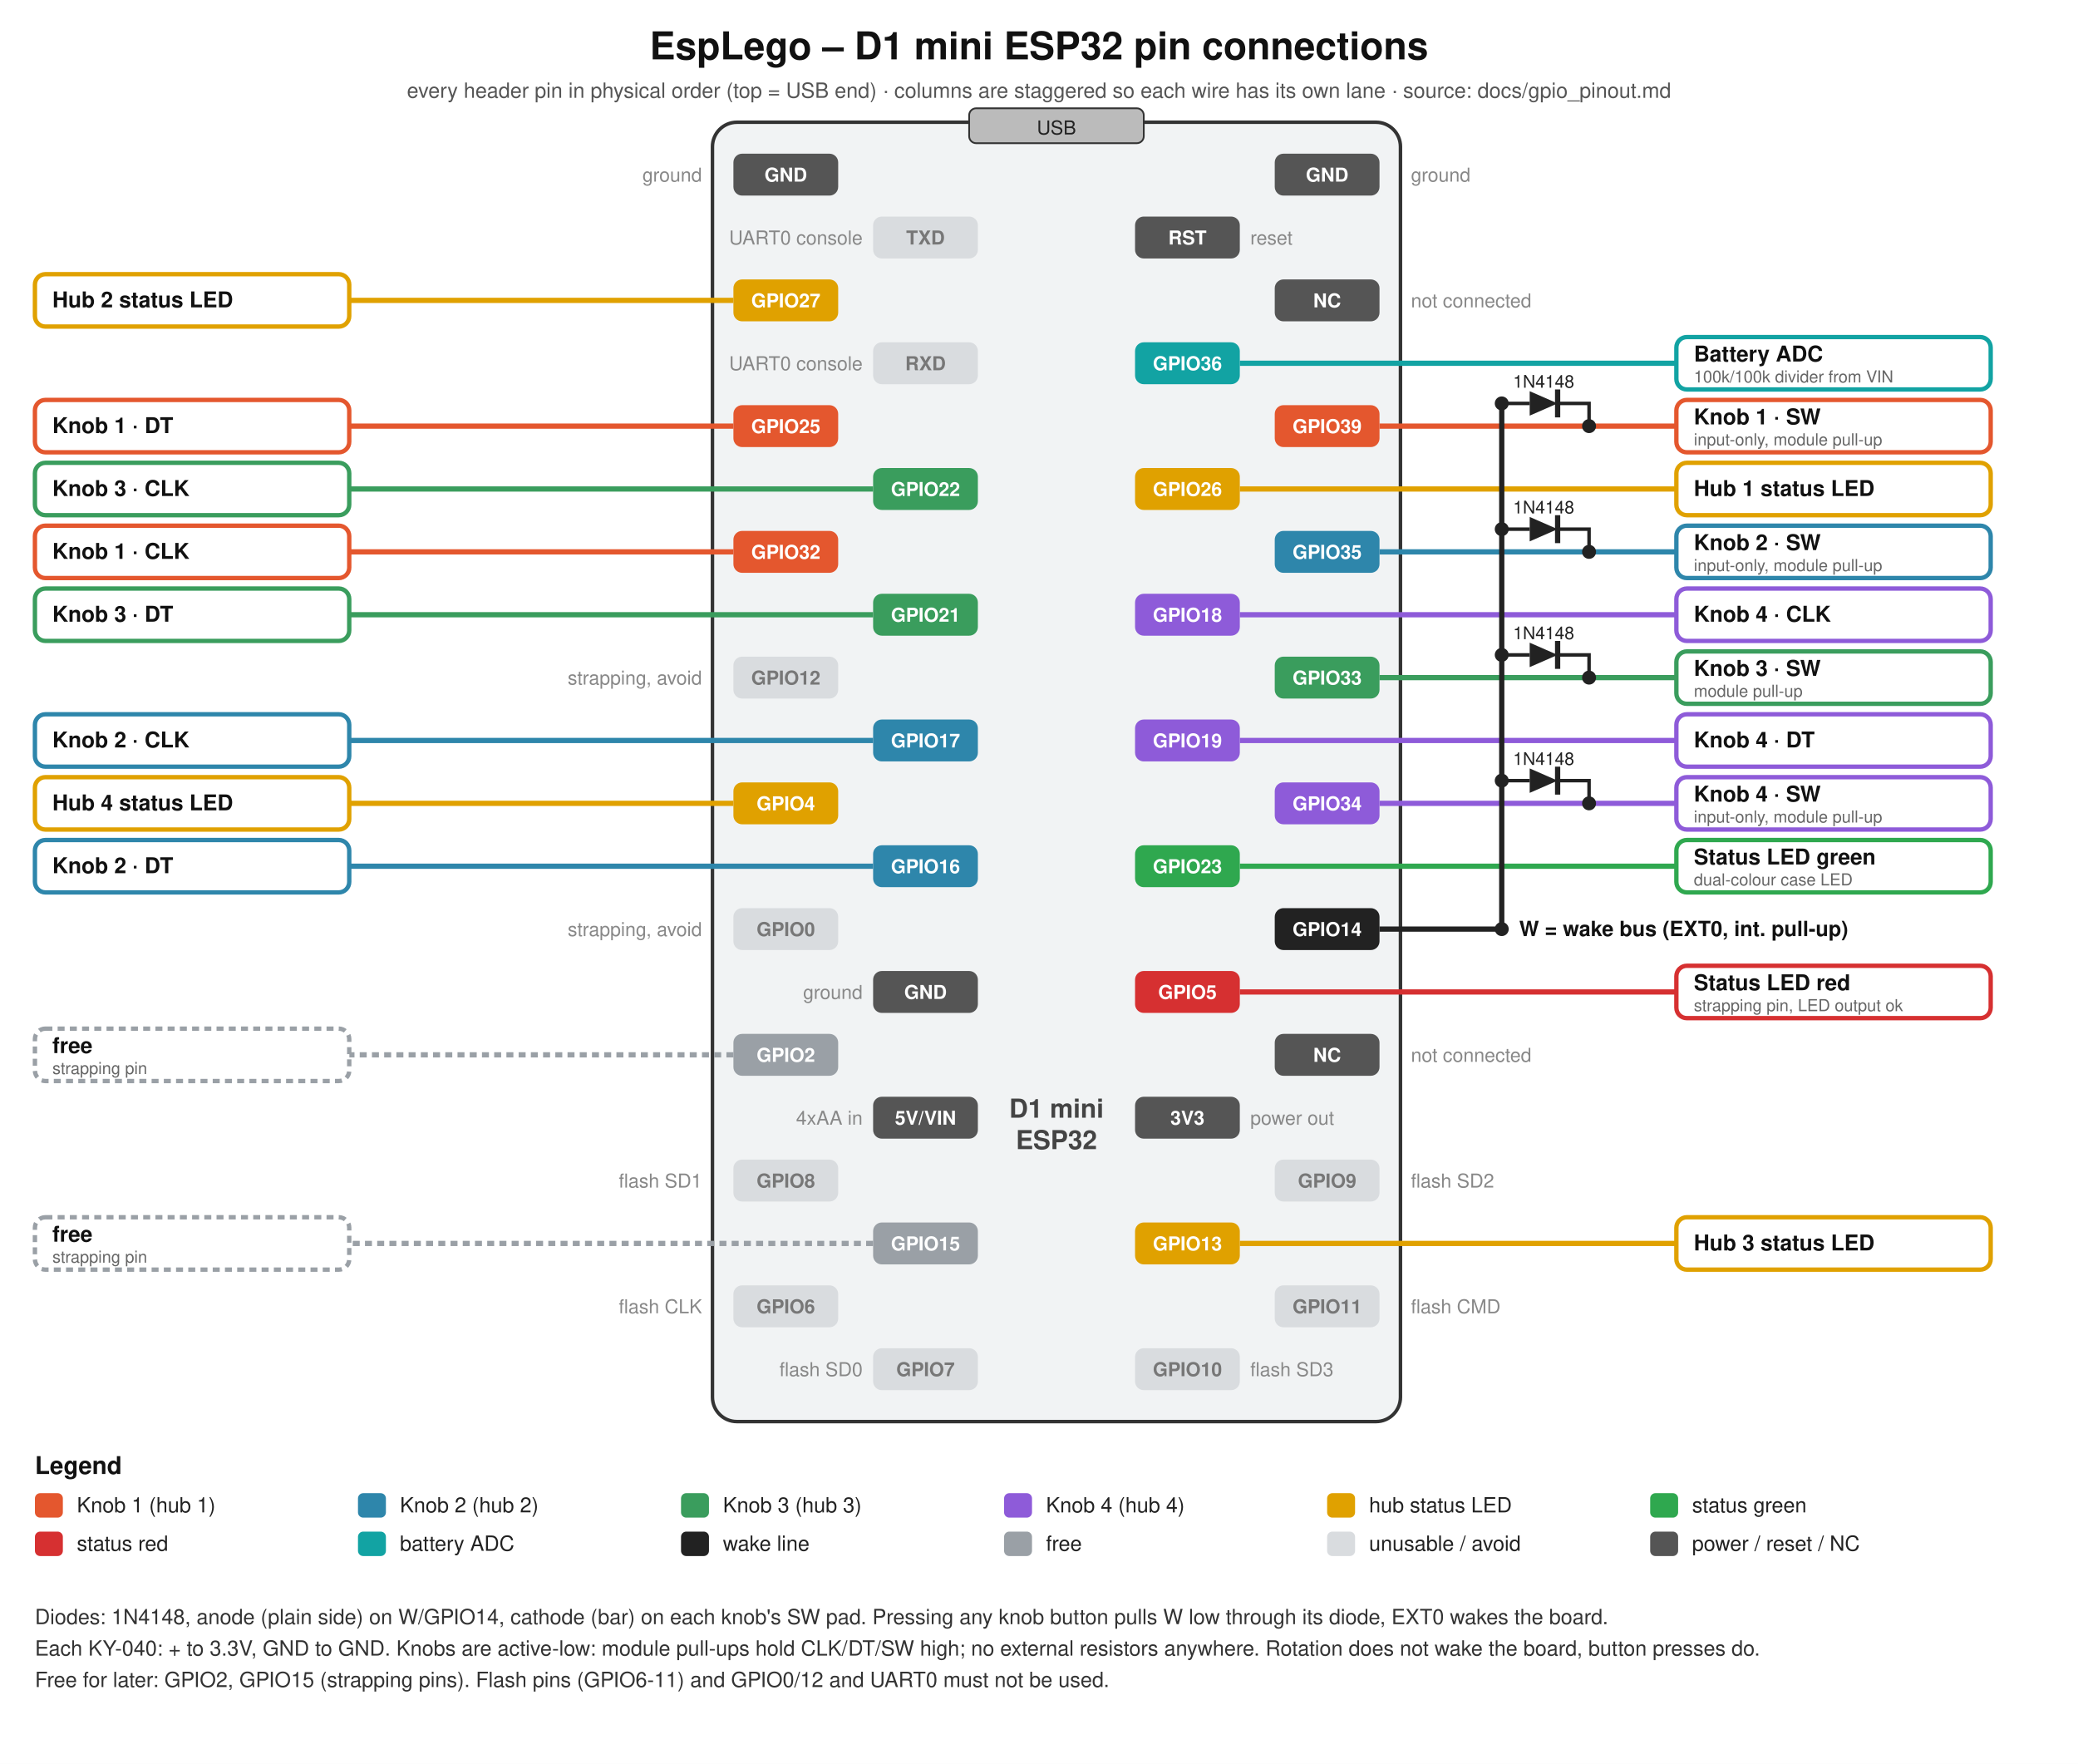
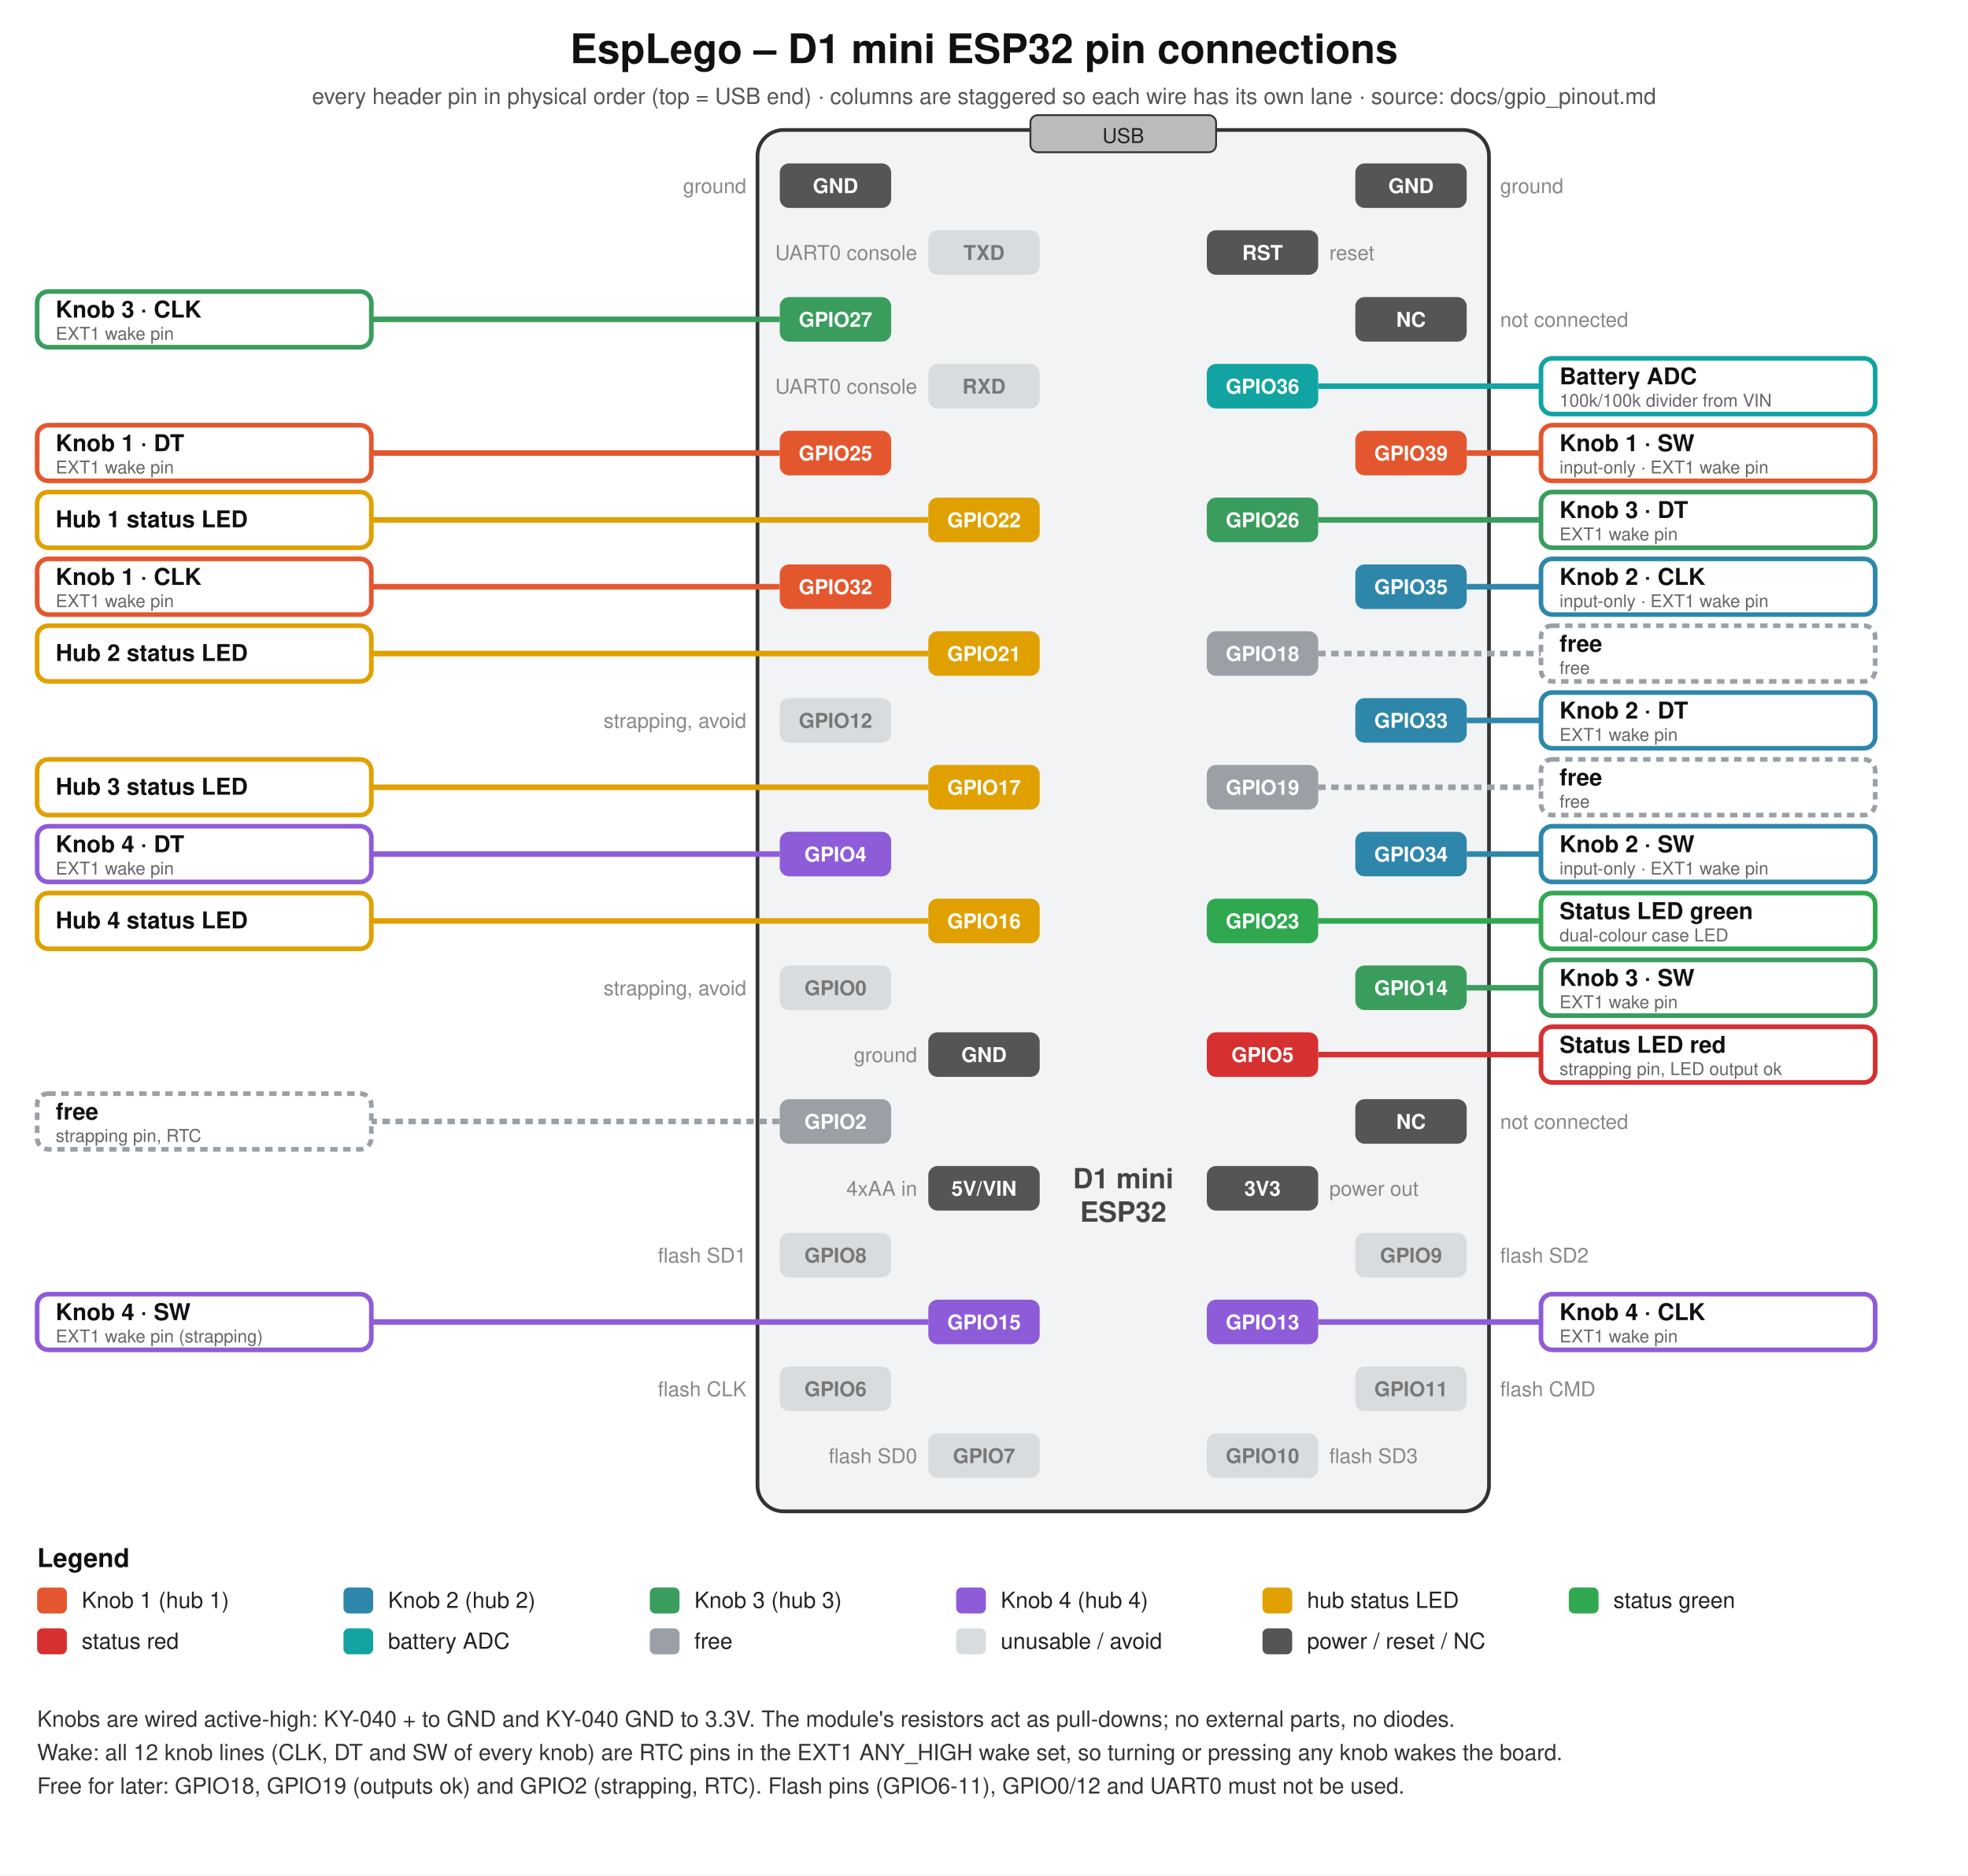
- <svg xmlns="http://www.w3.org/2000/svg" viewBox="0 0 1190 1010" width="1190" height="1010" font-family="Helvetica,Arial,sans-serif">
-   <rect width="1190" height="1010" fill="#fff" />
-   <text x="595.0" y="34" text-anchor="middle" font-size="22" font-weight="bold" fill="#111">EspLego – D1 mini ESP32 pin connections</text>
-   <text x="595.0" y="56" text-anchor="middle" font-size="12" fill="#555">every header pin in physical order (top = USB end) · columns are staggered so each wire has its own lane · source: docs/gpio_pinout.md</text>
+ <svg xmlns="http://www.w3.org/2000/svg" viewBox="0 0 1060 1010" width="1060" height="1010" font-family="Helvetica,Arial,sans-serif">
+   <rect width="1060" height="1010" fill="#fff" />
+   <text x="530.0" y="34" text-anchor="middle" font-size="22" font-weight="bold" fill="#111">EspLego – D1 mini ESP32 pin connections</text>
+   <text x="530.0" y="56" text-anchor="middle" font-size="12" fill="#555">every header pin in physical order (top = USB end) · columns are staggered so each wire has its own lane · source: docs/gpio_pinout.md</text>
  <rect x="408" y="70" width="394" height="744" rx="14" fill="#f1f3f4" stroke="#333" stroke-width="2" />
  <rect x="555" y="62" width="100" height="20" rx="4" fill="#bbb" stroke="#333" />
  <text x="605" y="77" text-anchor="middle" font-size="11" fill="#222">USB</text>
  <text x="605" y="640" text-anchor="middle" font-size="15" font-weight="bold" fill="#444">D1 mini</text>
  <text x="605" y="658" text-anchor="middle" font-size="15" font-weight="bold" fill="#444">ESP32</text>
-   <line x1="420" y1="172" x2="200" y2="172" stroke="#e0a100" stroke-width="3" />
+   <line x1="420" y1="172" x2="200" y2="172" stroke="#3a9d5d" stroke-width="3" />
  <line x1="420" y1="244" x2="200" y2="244" stroke="#e4572e" stroke-width="3" />
  <line x1="420" y1="316" x2="200" y2="316" stroke="#e4572e" stroke-width="3" />
-   <line x1="420" y1="460" x2="200" y2="460" stroke="#e0a100" stroke-width="3" />
+   <line x1="420" y1="460" x2="200" y2="460" stroke="#8e5bd9" stroke-width="3" />
  <line x1="420" y1="604" x2="200" y2="604" stroke="#9aa0a6" stroke-width="3" stroke-dasharray="4 3" />
-   <line x1="500" y1="280" x2="200" y2="280" stroke="#3a9d5d" stroke-width="3" />
-   <line x1="500" y1="352" x2="200" y2="352" stroke="#3a9d5d" stroke-width="3" />
-   <line x1="500" y1="424" x2="200" y2="424" stroke="#2e86ab" stroke-width="3" />
-   <line x1="500" y1="496" x2="200" y2="496" stroke="#2e86ab" stroke-width="3" />
-   <line x1="500" y1="712" x2="200" y2="712" stroke="#9aa0a6" stroke-width="3" stroke-dasharray="4 3" />
-   <line x1="710" y1="208" x2="960" y2="208" stroke="#12a3a3" stroke-width="3" />
-   <line x1="710" y1="280" x2="960" y2="280" stroke="#e0a100" stroke-width="3" />
-   <line x1="710" y1="352" x2="960" y2="352" stroke="#8e5bd9" stroke-width="3" />
-   <line x1="710" y1="424" x2="960" y2="424" stroke="#8e5bd9" stroke-width="3" />
-   <line x1="710" y1="496" x2="960" y2="496" stroke="#2fa84f" stroke-width="3" />
-   <line x1="710" y1="568" x2="960" y2="568" stroke="#d63031" stroke-width="3" />
-   <line x1="710" y1="712" x2="960" y2="712" stroke="#e0a100" stroke-width="3" />
-   <line x1="790" y1="244" x2="960" y2="244" stroke="#e4572e" stroke-width="3" />
-   <line x1="790" y1="316" x2="960" y2="316" stroke="#2e86ab" stroke-width="3" />
-   <line x1="790" y1="388" x2="960" y2="388" stroke="#3a9d5d" stroke-width="3" />
-   <line x1="790" y1="460" x2="960" y2="460" stroke="#8e5bd9" stroke-width="3" />
-   <polyline points="790,532 860,532 860,230" fill="none" stroke="#222" stroke-width="3" />
-   <circle cx="860" cy="532" r="4" fill="#222" />
-   <text x="870" y="536" font-size="12" font-weight="bold" fill="#111">W = wake bus (EXT0, int. pull-up)</text>
-   <polyline points="860,231 876,231" fill="none" stroke="#222" stroke-width="2" />
-   <polygon points="876,224 876,238 892,231" fill="#222" />
-   <line x1="892" y1="223" x2="892" y2="239" stroke="#222" stroke-width="3" />
-   <polyline points="892,231 910,231 910,244" fill="none" stroke="#222" stroke-width="2" />
-   <circle cx="910" cy="244" r="4" fill="#222" />
-   <circle cx="860" cy="231" r="4" fill="#222" />
-   <text x="884" y="222" text-anchor="middle" font-size="10" fill="#222">1N4148</text>
-   <polyline points="860,303 876,303" fill="none" stroke="#222" stroke-width="2" />
-   <polygon points="876,296 876,310 892,303" fill="#222" />
-   <line x1="892" y1="295" x2="892" y2="311" stroke="#222" stroke-width="3" />
-   <polyline points="892,303 910,303 910,316" fill="none" stroke="#222" stroke-width="2" />
-   <circle cx="910" cy="316" r="4" fill="#222" />
-   <circle cx="860" cy="303" r="4" fill="#222" />
-   <text x="884" y="294" text-anchor="middle" font-size="10" fill="#222">1N4148</text>
-   <polyline points="860,375 876,375" fill="none" stroke="#222" stroke-width="2" />
-   <polygon points="876,368 876,382 892,375" fill="#222" />
-   <line x1="892" y1="367" x2="892" y2="383" stroke="#222" stroke-width="3" />
-   <polyline points="892,375 910,375 910,388" fill="none" stroke="#222" stroke-width="2" />
-   <circle cx="910" cy="388" r="4" fill="#222" />
-   <circle cx="860" cy="375" r="4" fill="#222" />
-   <text x="884" y="366" text-anchor="middle" font-size="10" fill="#222">1N4148</text>
-   <polyline points="860,447 876,447" fill="none" stroke="#222" stroke-width="2" />
-   <polygon points="876,440 876,454 892,447" fill="#222" />
-   <line x1="892" y1="439" x2="892" y2="455" stroke="#222" stroke-width="3" />
-   <polyline points="892,447 910,447 910,460" fill="none" stroke="#222" stroke-width="2" />
-   <circle cx="910" cy="460" r="4" fill="#222" />
-   <circle cx="860" cy="447" r="4" fill="#222" />
-   <text x="884" y="438" text-anchor="middle" font-size="10" fill="#222">1N4148</text>
+   <line x1="500" y1="280" x2="200" y2="280" stroke="#e0a100" stroke-width="3" />
+   <line x1="500" y1="352" x2="200" y2="352" stroke="#e0a100" stroke-width="3" />
+   <line x1="500" y1="424" x2="200" y2="424" stroke="#e0a100" stroke-width="3" />
+   <line x1="500" y1="496" x2="200" y2="496" stroke="#e0a100" stroke-width="3" />
+   <line x1="500" y1="712" x2="200" y2="712" stroke="#8e5bd9" stroke-width="3" />
+   <line x1="710" y1="208" x2="830" y2="208" stroke="#12a3a3" stroke-width="3" />
+   <line x1="710" y1="280" x2="830" y2="280" stroke="#3a9d5d" stroke-width="3" />
+   <line x1="710" y1="352" x2="830" y2="352" stroke="#9aa0a6" stroke-width="3" stroke-dasharray="4 3" />
+   <line x1="710" y1="424" x2="830" y2="424" stroke="#9aa0a6" stroke-width="3" stroke-dasharray="4 3" />
+   <line x1="710" y1="496" x2="830" y2="496" stroke="#2fa84f" stroke-width="3" />
+   <line x1="710" y1="568" x2="830" y2="568" stroke="#d63031" stroke-width="3" />
+   <line x1="710" y1="712" x2="830" y2="712" stroke="#8e5bd9" stroke-width="3" />
+   <line x1="790" y1="244" x2="830" y2="244" stroke="#e4572e" stroke-width="3" />
+   <line x1="790" y1="316" x2="830" y2="316" stroke="#2e86ab" stroke-width="3" />
+   <line x1="790" y1="388" x2="830" y2="388" stroke="#2e86ab" stroke-width="3" />
+   <line x1="790" y1="460" x2="830" y2="460" stroke="#2e86ab" stroke-width="3" />
+   <line x1="790" y1="532" x2="830" y2="532" stroke="#3a9d5d" stroke-width="3" />
  <text x="402" y="104" text-anchor="end" font-size="11" fill="#888">ground</text>
-   <rect x="20" y="157" width="180" height="30" rx="6" fill="#fff" stroke="#e0a100" stroke-width="2.5" />
-   <text x="30" y="176" font-size="12.5" font-weight="bold" fill="#111">Hub 2 status LED</text>
+   <rect x="20" y="157" width="180" height="30" rx="6" fill="#fff" stroke="#3a9d5d" stroke-width="2.5" />
+   <text x="30" y="171" font-size="12.5" font-weight="bold" fill="#111">Knob 3 · CLK</text>
+   <text x="30" y="183" font-size="9.5" fill="#666">EXT1 wake pin</text>
  <rect x="20" y="229" width="180" height="30" rx="6" fill="#fff" stroke="#e4572e" stroke-width="2.5" />
-   <text x="30" y="248" font-size="12.5" font-weight="bold" fill="#111">Knob 1 · DT</text>
+   <text x="30" y="243" font-size="12.5" font-weight="bold" fill="#111">Knob 1 · DT</text>
+   <text x="30" y="255" font-size="9.5" fill="#666">EXT1 wake pin</text>
  <rect x="20" y="301" width="180" height="30" rx="6" fill="#fff" stroke="#e4572e" stroke-width="2.5" />
-   <text x="30" y="320" font-size="12.5" font-weight="bold" fill="#111">Knob 1 · CLK</text>
+   <text x="30" y="315" font-size="12.5" font-weight="bold" fill="#111">Knob 1 · CLK</text>
+   <text x="30" y="327" font-size="9.5" fill="#666">EXT1 wake pin</text>
  <text x="402" y="392" text-anchor="end" font-size="11" fill="#888">strapping, avoid</text>
-   <rect x="20" y="445" width="180" height="30" rx="6" fill="#fff" stroke="#e0a100" stroke-width="2.5" />
-   <text x="30" y="464" font-size="12.5" font-weight="bold" fill="#111">Hub 4 status LED</text>
+   <rect x="20" y="445" width="180" height="30" rx="6" fill="#fff" stroke="#8e5bd9" stroke-width="2.5" />
+   <text x="30" y="459" font-size="12.5" font-weight="bold" fill="#111">Knob 4 · DT</text>
+   <text x="30" y="471" font-size="9.5" fill="#666">EXT1 wake pin</text>
  <text x="402" y="536" text-anchor="end" font-size="11" fill="#888">strapping, avoid</text>
  <rect x="20" y="589" width="180" height="30" rx="6" fill="#fff" stroke="#9aa0a6" stroke-width="2.5" stroke-dasharray="4 3" />
  <text x="30" y="603" font-size="12.5" font-weight="bold" fill="#111">free</text>
-   <text x="30" y="615" font-size="9.5" fill="#666">strapping pin</text>
+   <text x="30" y="615" font-size="9.5" fill="#666">strapping pin, RTC</text>
  <text x="402" y="680" text-anchor="end" font-size="11" fill="#888">flash SD1</text>
  <text x="402" y="752" text-anchor="end" font-size="11" fill="#888">flash CLK</text>
  <text x="494" y="140" text-anchor="end" font-size="11" fill="#888">UART0 console</text>
  <text x="494" y="212" text-anchor="end" font-size="11" fill="#888">UART0 console</text>
-   <rect x="20" y="265" width="180" height="30" rx="6" fill="#fff" stroke="#3a9d5d" stroke-width="2.5" />
-   <text x="30" y="284" font-size="12.5" font-weight="bold" fill="#111">Knob 3 · CLK</text>
-   <rect x="20" y="337" width="180" height="30" rx="6" fill="#fff" stroke="#3a9d5d" stroke-width="2.5" />
-   <text x="30" y="356" font-size="12.5" font-weight="bold" fill="#111">Knob 3 · DT</text>
-   <rect x="20" y="409" width="180" height="30" rx="6" fill="#fff" stroke="#2e86ab" stroke-width="2.5" />
-   <text x="30" y="428" font-size="12.5" font-weight="bold" fill="#111">Knob 2 · CLK</text>
-   <rect x="20" y="481" width="180" height="30" rx="6" fill="#fff" stroke="#2e86ab" stroke-width="2.5" />
-   <text x="30" y="500" font-size="12.5" font-weight="bold" fill="#111">Knob 2 · DT</text>
+   <rect x="20" y="265" width="180" height="30" rx="6" fill="#fff" stroke="#e0a100" stroke-width="2.5" />
+   <text x="30" y="284" font-size="12.5" font-weight="bold" fill="#111">Hub 1 status LED</text>
+   <rect x="20" y="337" width="180" height="30" rx="6" fill="#fff" stroke="#e0a100" stroke-width="2.5" />
+   <text x="30" y="356" font-size="12.5" font-weight="bold" fill="#111">Hub 2 status LED</text>
+   <rect x="20" y="409" width="180" height="30" rx="6" fill="#fff" stroke="#e0a100" stroke-width="2.5" />
+   <text x="30" y="428" font-size="12.5" font-weight="bold" fill="#111">Hub 3 status LED</text>
+   <rect x="20" y="481" width="180" height="30" rx="6" fill="#fff" stroke="#e0a100" stroke-width="2.5" />
+   <text x="30" y="500" font-size="12.5" font-weight="bold" fill="#111">Hub 4 status LED</text>
  <text x="494" y="572" text-anchor="end" font-size="11" fill="#888">ground</text>
  <text x="494" y="644" text-anchor="end" font-size="11" fill="#888">4xAA in</text>
-   <rect x="20" y="697" width="180" height="30" rx="6" fill="#fff" stroke="#9aa0a6" stroke-width="2.5" stroke-dasharray="4 3" />
-   <text x="30" y="711" font-size="12.5" font-weight="bold" fill="#111">free</text>
-   <text x="30" y="723" font-size="9.5" fill="#666">strapping pin</text>
+   <rect x="20" y="697" width="180" height="30" rx="6" fill="#fff" stroke="#8e5bd9" stroke-width="2.5" />
+   <text x="30" y="711" font-size="12.5" font-weight="bold" fill="#111">Knob 4 · SW</text>
+   <text x="30" y="723" font-size="9.5" fill="#666">EXT1 wake pin (strapping)</text>
  <text x="494" y="788" text-anchor="end" font-size="11" fill="#888">flash SD0</text>
  <text x="716" y="140" font-size="11" fill="#888">reset</text>
-   <rect x="960" y="193" width="180" height="30" rx="6" fill="#fff" stroke="#12a3a3" stroke-width="2.5" />
-   <text x="970" y="207" font-size="12.5" font-weight="bold" fill="#111">Battery ADC</text>
-   <text x="970" y="219" font-size="9.5" fill="#666">100k/100k divider from VIN</text>
-   <rect x="960" y="265" width="180" height="30" rx="6" fill="#fff" stroke="#e0a100" stroke-width="2.5" />
-   <text x="970" y="284" font-size="12.5" font-weight="bold" fill="#111">Hub 1 status LED</text>
-   <rect x="960" y="337" width="180" height="30" rx="6" fill="#fff" stroke="#8e5bd9" stroke-width="2.5" />
-   <text x="970" y="356" font-size="12.5" font-weight="bold" fill="#111">Knob 4 · CLK</text>
-   <rect x="960" y="409" width="180" height="30" rx="6" fill="#fff" stroke="#8e5bd9" stroke-width="2.5" />
-   <text x="970" y="428" font-size="12.5" font-weight="bold" fill="#111">Knob 4 · DT</text>
-   <rect x="960" y="481" width="180" height="30" rx="6" fill="#fff" stroke="#2fa84f" stroke-width="2.5" />
-   <text x="970" y="495" font-size="12.5" font-weight="bold" fill="#111">Status LED green</text>
-   <text x="970" y="507" font-size="9.5" fill="#666">dual-colour case LED</text>
-   <rect x="960" y="553" width="180" height="30" rx="6" fill="#fff" stroke="#d63031" stroke-width="2.5" />
-   <text x="970" y="567" font-size="12.5" font-weight="bold" fill="#111">Status LED red</text>
-   <text x="970" y="579" font-size="9.5" fill="#666">strapping pin, LED output ok</text>
+   <rect x="830" y="193" width="180" height="30" rx="6" fill="#fff" stroke="#12a3a3" stroke-width="2.5" />
+   <text x="840" y="207" font-size="12.5" font-weight="bold" fill="#111">Battery ADC</text>
+   <text x="840" y="219" font-size="9.5" fill="#666">100k/100k divider from VIN</text>
+   <rect x="830" y="265" width="180" height="30" rx="6" fill="#fff" stroke="#3a9d5d" stroke-width="2.5" />
+   <text x="840" y="279" font-size="12.5" font-weight="bold" fill="#111">Knob 3 · DT</text>
+   <text x="840" y="291" font-size="9.5" fill="#666">EXT1 wake pin</text>
+   <rect x="830" y="337" width="180" height="30" rx="6" fill="#fff" stroke="#9aa0a6" stroke-width="2.5" stroke-dasharray="4 3" />
+   <text x="840" y="351" font-size="12.5" font-weight="bold" fill="#111">free</text>
+   <text x="840" y="363" font-size="9.5" fill="#666">free</text>
+   <rect x="830" y="409" width="180" height="30" rx="6" fill="#fff" stroke="#9aa0a6" stroke-width="2.5" stroke-dasharray="4 3" />
+   <text x="840" y="423" font-size="12.5" font-weight="bold" fill="#111">free</text>
+   <text x="840" y="435" font-size="9.5" fill="#666">free</text>
+   <rect x="830" y="481" width="180" height="30" rx="6" fill="#fff" stroke="#2fa84f" stroke-width="2.5" />
+   <text x="840" y="495" font-size="12.5" font-weight="bold" fill="#111">Status LED green</text>
+   <text x="840" y="507" font-size="9.5" fill="#666">dual-colour case LED</text>
+   <rect x="830" y="553" width="180" height="30" rx="6" fill="#fff" stroke="#d63031" stroke-width="2.5" />
+   <text x="840" y="567" font-size="12.5" font-weight="bold" fill="#111">Status LED red</text>
+   <text x="840" y="579" font-size="9.5" fill="#666">strapping pin, LED output ok</text>
  <text x="716" y="644" font-size="11" fill="#888">power out</text>
-   <rect x="960" y="697" width="180" height="30" rx="6" fill="#fff" stroke="#e0a100" stroke-width="2.5" />
-   <text x="970" y="716" font-size="12.5" font-weight="bold" fill="#111">Hub 3 status LED</text>
+   <rect x="830" y="697" width="180" height="30" rx="6" fill="#fff" stroke="#8e5bd9" stroke-width="2.5" />
+   <text x="840" y="711" font-size="12.5" font-weight="bold" fill="#111">Knob 4 · CLK</text>
+   <text x="840" y="723" font-size="9.5" fill="#666">EXT1 wake pin</text>
  <text x="716" y="788" font-size="11" fill="#888">flash SD3</text>
  <text x="808" y="104" font-size="11" fill="#888">ground</text>
  <text x="808" y="176" font-size="11" fill="#888">not connected</text>
-   <rect x="960" y="229" width="180" height="30" rx="6" fill="#fff" stroke="#e4572e" stroke-width="2.5" />
-   <text x="970" y="243" font-size="12.5" font-weight="bold" fill="#111">Knob 1 · SW</text>
-   <text x="970" y="255" font-size="9.5" fill="#666">input-only, module pull-up</text>
-   <rect x="960" y="301" width="180" height="30" rx="6" fill="#fff" stroke="#2e86ab" stroke-width="2.5" />
-   <text x="970" y="315" font-size="12.5" font-weight="bold" fill="#111">Knob 2 · SW</text>
-   <text x="970" y="327" font-size="9.5" fill="#666">input-only, module pull-up</text>
-   <rect x="960" y="373" width="180" height="30" rx="6" fill="#fff" stroke="#3a9d5d" stroke-width="2.5" />
-   <text x="970" y="387" font-size="12.5" font-weight="bold" fill="#111">Knob 3 · SW</text>
-   <text x="970" y="399" font-size="9.5" fill="#666">module pull-up</text>
-   <rect x="960" y="445" width="180" height="30" rx="6" fill="#fff" stroke="#8e5bd9" stroke-width="2.5" />
-   <text x="970" y="459" font-size="12.5" font-weight="bold" fill="#111">Knob 4 · SW</text>
-   <text x="970" y="471" font-size="9.5" fill="#666">input-only, module pull-up</text>
+   <rect x="830" y="229" width="180" height="30" rx="6" fill="#fff" stroke="#e4572e" stroke-width="2.5" />
+   <text x="840" y="243" font-size="12.5" font-weight="bold" fill="#111">Knob 1 · SW</text>
+   <text x="840" y="255" font-size="9.5" fill="#666">input-only · EXT1 wake pin</text>
+   <rect x="830" y="301" width="180" height="30" rx="6" fill="#fff" stroke="#2e86ab" stroke-width="2.5" />
+   <text x="840" y="315" font-size="12.5" font-weight="bold" fill="#111">Knob 2 · CLK</text>
+   <text x="840" y="327" font-size="9.5" fill="#666">input-only · EXT1 wake pin</text>
+   <rect x="830" y="373" width="180" height="30" rx="6" fill="#fff" stroke="#2e86ab" stroke-width="2.5" />
+   <text x="840" y="387" font-size="12.5" font-weight="bold" fill="#111">Knob 2 · DT</text>
+   <text x="840" y="399" font-size="9.5" fill="#666">EXT1 wake pin</text>
+   <rect x="830" y="445" width="180" height="30" rx="6" fill="#fff" stroke="#2e86ab" stroke-width="2.5" />
+   <text x="840" y="459" font-size="12.5" font-weight="bold" fill="#111">Knob 2 · SW</text>
+   <text x="840" y="471" font-size="9.5" fill="#666">input-only · EXT1 wake pin</text>
+   <rect x="830" y="517" width="180" height="30" rx="6" fill="#fff" stroke="#3a9d5d" stroke-width="2.5" />
+   <text x="840" y="531" font-size="12.5" font-weight="bold" fill="#111">Knob 3 · SW</text>
+   <text x="840" y="543" font-size="9.5" fill="#666">EXT1 wake pin</text>
  <text x="808" y="608" font-size="11" fill="#888">not connected</text>
  <text x="808" y="680" font-size="11" fill="#888">flash SD2</text>
  <text x="808" y="752" font-size="11" fill="#888">flash CMD</text>
  <rect x="420" y="88" width="60" height="24" rx="5" fill="#555" />
  <text x="450" y="104" text-anchor="middle" font-size="11" font-weight="bold" fill="#fff">GND</text>
-   <rect x="420" y="160" width="60" height="24" rx="5" fill="#e0a100" />
+   <rect x="420" y="160" width="60" height="24" rx="5" fill="#3a9d5d" />
  <text x="450" y="176" text-anchor="middle" font-size="11" font-weight="bold" fill="#fff">GPIO27</text>
  <rect x="420" y="232" width="60" height="24" rx="5" fill="#e4572e" />
  <text x="450" y="248" text-anchor="middle" font-size="11" font-weight="bold" fill="#fff">GPIO25</text>
  <rect x="420" y="304" width="60" height="24" rx="5" fill="#e4572e" />
  <text x="450" y="320" text-anchor="middle" font-size="11" font-weight="bold" fill="#fff">GPIO32</text>
  <rect x="420" y="376" width="60" height="24" rx="5" fill="#d9dcdf" />
  <text x="450" y="392" text-anchor="middle" font-size="11" font-weight="bold" fill="#777">GPIO12</text>
-   <rect x="420" y="448" width="60" height="24" rx="5" fill="#e0a100" />
+   <rect x="420" y="448" width="60" height="24" rx="5" fill="#8e5bd9" />
  <text x="450" y="464" text-anchor="middle" font-size="11" font-weight="bold" fill="#fff">GPIO4</text>
  <rect x="420" y="520" width="60" height="24" rx="5" fill="#d9dcdf" />
  <text x="450" y="536" text-anchor="middle" font-size="11" font-weight="bold" fill="#777">GPIO0</text>
  <rect x="420" y="592" width="60" height="24" rx="5" fill="#9aa0a6" />
  <text x="450" y="608" text-anchor="middle" font-size="11" font-weight="bold" fill="#fff">GPIO2</text>
  <rect x="420" y="664" width="60" height="24" rx="5" fill="#d9dcdf" />
  <text x="450" y="680" text-anchor="middle" font-size="11" font-weight="bold" fill="#777">GPIO8</text>
  <rect x="420" y="736" width="60" height="24" rx="5" fill="#d9dcdf" />
  <text x="450" y="752" text-anchor="middle" font-size="11" font-weight="bold" fill="#777">GPIO6</text>
  <rect x="500" y="124" width="60" height="24" rx="5" fill="#d9dcdf" />
  <text x="530" y="140" text-anchor="middle" font-size="11" font-weight="bold" fill="#777">TXD</text>
  <rect x="500" y="196" width="60" height="24" rx="5" fill="#d9dcdf" />
  <text x="530" y="212" text-anchor="middle" font-size="11" font-weight="bold" fill="#777">RXD</text>
-   <rect x="500" y="268" width="60" height="24" rx="5" fill="#3a9d5d" />
+   <rect x="500" y="268" width="60" height="24" rx="5" fill="#e0a100" />
  <text x="530" y="284" text-anchor="middle" font-size="11" font-weight="bold" fill="#fff">GPIO22</text>
-   <rect x="500" y="340" width="60" height="24" rx="5" fill="#3a9d5d" />
+   <rect x="500" y="340" width="60" height="24" rx="5" fill="#e0a100" />
  <text x="530" y="356" text-anchor="middle" font-size="11" font-weight="bold" fill="#fff">GPIO21</text>
-   <rect x="500" y="412" width="60" height="24" rx="5" fill="#2e86ab" />
+   <rect x="500" y="412" width="60" height="24" rx="5" fill="#e0a100" />
  <text x="530" y="428" text-anchor="middle" font-size="11" font-weight="bold" fill="#fff">GPIO17</text>
-   <rect x="500" y="484" width="60" height="24" rx="5" fill="#2e86ab" />
+   <rect x="500" y="484" width="60" height="24" rx="5" fill="#e0a100" />
  <text x="530" y="500" text-anchor="middle" font-size="11" font-weight="bold" fill="#fff">GPIO16</text>
  <rect x="500" y="556" width="60" height="24" rx="5" fill="#555" />
  <text x="530" y="572" text-anchor="middle" font-size="11" font-weight="bold" fill="#fff">GND</text>
  <rect x="500" y="628" width="60" height="24" rx="5" fill="#555" />
  <text x="530" y="644" text-anchor="middle" font-size="11" font-weight="bold" fill="#fff">5V/VIN</text>
-   <rect x="500" y="700" width="60" height="24" rx="5" fill="#9aa0a6" />
+   <rect x="500" y="700" width="60" height="24" rx="5" fill="#8e5bd9" />
  <text x="530" y="716" text-anchor="middle" font-size="11" font-weight="bold" fill="#fff">GPIO15</text>
  <rect x="500" y="772" width="60" height="24" rx="5" fill="#d9dcdf" />
  <text x="530" y="788" text-anchor="middle" font-size="11" font-weight="bold" fill="#777">GPIO7</text>
  <rect x="650" y="124" width="60" height="24" rx="5" fill="#555" />
  <text x="680" y="140" text-anchor="middle" font-size="11" font-weight="bold" fill="#fff">RST</text>
  <rect x="650" y="196" width="60" height="24" rx="5" fill="#12a3a3" />
  <text x="680" y="212" text-anchor="middle" font-size="11" font-weight="bold" fill="#fff">GPIO36</text>
-   <rect x="650" y="268" width="60" height="24" rx="5" fill="#e0a100" />
+   <rect x="650" y="268" width="60" height="24" rx="5" fill="#3a9d5d" />
  <text x="680" y="284" text-anchor="middle" font-size="11" font-weight="bold" fill="#fff">GPIO26</text>
-   <rect x="650" y="340" width="60" height="24" rx="5" fill="#8e5bd9" />
+   <rect x="650" y="340" width="60" height="24" rx="5" fill="#9aa0a6" />
  <text x="680" y="356" text-anchor="middle" font-size="11" font-weight="bold" fill="#fff">GPIO18</text>
-   <rect x="650" y="412" width="60" height="24" rx="5" fill="#8e5bd9" />
+   <rect x="650" y="412" width="60" height="24" rx="5" fill="#9aa0a6" />
  <text x="680" y="428" text-anchor="middle" font-size="11" font-weight="bold" fill="#fff">GPIO19</text>
  <rect x="650" y="484" width="60" height="24" rx="5" fill="#2fa84f" />
  <text x="680" y="500" text-anchor="middle" font-size="11" font-weight="bold" fill="#fff">GPIO23</text>
  <rect x="650" y="556" width="60" height="24" rx="5" fill="#d63031" />
  <text x="680" y="572" text-anchor="middle" font-size="11" font-weight="bold" fill="#fff">GPIO5</text>
  <rect x="650" y="628" width="60" height="24" rx="5" fill="#555" />
  <text x="680" y="644" text-anchor="middle" font-size="11" font-weight="bold" fill="#fff">3V3</text>
-   <rect x="650" y="700" width="60" height="24" rx="5" fill="#e0a100" />
+   <rect x="650" y="700" width="60" height="24" rx="5" fill="#8e5bd9" />
  <text x="680" y="716" text-anchor="middle" font-size="11" font-weight="bold" fill="#fff">GPIO13</text>
  <rect x="650" y="772" width="60" height="24" rx="5" fill="#d9dcdf" />
  <text x="680" y="788" text-anchor="middle" font-size="11" font-weight="bold" fill="#777">GPIO10</text>
  <rect x="730" y="88" width="60" height="24" rx="5" fill="#555" />
  <text x="760" y="104" text-anchor="middle" font-size="11" font-weight="bold" fill="#fff">GND</text>
  <rect x="730" y="160" width="60" height="24" rx="5" fill="#555" />
  <text x="760" y="176" text-anchor="middle" font-size="11" font-weight="bold" fill="#fff">NC</text>
  <rect x="730" y="232" width="60" height="24" rx="5" fill="#e4572e" />
  <text x="760" y="248" text-anchor="middle" font-size="11" font-weight="bold" fill="#fff">GPIO39</text>
  <rect x="730" y="304" width="60" height="24" rx="5" fill="#2e86ab" />
  <text x="760" y="320" text-anchor="middle" font-size="11" font-weight="bold" fill="#fff">GPIO35</text>
-   <rect x="730" y="376" width="60" height="24" rx="5" fill="#3a9d5d" />
+   <rect x="730" y="376" width="60" height="24" rx="5" fill="#2e86ab" />
  <text x="760" y="392" text-anchor="middle" font-size="11" font-weight="bold" fill="#fff">GPIO33</text>
-   <rect x="730" y="448" width="60" height="24" rx="5" fill="#8e5bd9" />
+   <rect x="730" y="448" width="60" height="24" rx="5" fill="#2e86ab" />
  <text x="760" y="464" text-anchor="middle" font-size="11" font-weight="bold" fill="#fff">GPIO34</text>
-   <rect x="730" y="520" width="60" height="24" rx="5" fill="#222" />
+   <rect x="730" y="520" width="60" height="24" rx="5" fill="#3a9d5d" />
  <text x="760" y="536" text-anchor="middle" font-size="11" font-weight="bold" fill="#fff">GPIO14</text>
  <rect x="730" y="592" width="60" height="24" rx="5" fill="#555" />
  <text x="760" y="608" text-anchor="middle" font-size="11" font-weight="bold" fill="#fff">NC</text>
  <rect x="730" y="664" width="60" height="24" rx="5" fill="#d9dcdf" />
  <text x="760" y="680" text-anchor="middle" font-size="11" font-weight="bold" fill="#777">GPIO9</text>
  <rect x="730" y="736" width="60" height="24" rx="5" fill="#d9dcdf" />
  <text x="760" y="752" text-anchor="middle" font-size="11" font-weight="bold" fill="#777">GPIO11</text>
  <text x="20" y="844" font-size="14" font-weight="bold" fill="#111">Legend</text>
  <rect x="20" y="855" width="16" height="14" rx="3" fill="#e4572e" />
  <text x="44" y="866" font-size="12" fill="#222">Knob 1 (hub 1)</text>
-   <rect x="205" y="855" width="16" height="14" rx="3" fill="#2e86ab" />
-   <text x="229" y="866" font-size="12" fill="#222">Knob 2 (hub 2)</text>
-   <rect x="390" y="855" width="16" height="14" rx="3" fill="#3a9d5d" />
-   <text x="414" y="866" font-size="12" fill="#222">Knob 3 (hub 3)</text>
-   <rect x="575" y="855" width="16" height="14" rx="3" fill="#8e5bd9" />
-   <text x="599" y="866" font-size="12" fill="#222">Knob 4 (hub 4)</text>
-   <rect x="760" y="855" width="16" height="14" rx="3" fill="#e0a100" />
-   <text x="784" y="866" font-size="12" fill="#222">hub status LED</text>
-   <rect x="945" y="855" width="16" height="14" rx="3" fill="#2fa84f" />
-   <text x="969" y="866" font-size="12" fill="#222">status green</text>
+   <rect x="185" y="855" width="16" height="14" rx="3" fill="#2e86ab" />
+   <text x="209" y="866" font-size="12" fill="#222">Knob 2 (hub 2)</text>
+   <rect x="350" y="855" width="16" height="14" rx="3" fill="#3a9d5d" />
+   <text x="374" y="866" font-size="12" fill="#222">Knob 3 (hub 3)</text>
+   <rect x="515" y="855" width="16" height="14" rx="3" fill="#8e5bd9" />
+   <text x="539" y="866" font-size="12" fill="#222">Knob 4 (hub 4)</text>
+   <rect x="680" y="855" width="16" height="14" rx="3" fill="#e0a100" />
+   <text x="704" y="866" font-size="12" fill="#222">hub status LED</text>
+   <rect x="845" y="855" width="16" height="14" rx="3" fill="#2fa84f" />
+   <text x="869" y="866" font-size="12" fill="#222">status green</text>
  <rect x="20" y="877" width="16" height="14" rx="3" fill="#d63031" />
  <text x="44" y="888" font-size="12" fill="#222">status red</text>
-   <rect x="205" y="877" width="16" height="14" rx="3" fill="#12a3a3" />
-   <text x="229" y="888" font-size="12" fill="#222">battery ADC</text>
-   <rect x="390" y="877" width="16" height="14" rx="3" fill="#222" />
-   <text x="414" y="888" font-size="12" fill="#222">wake line</text>
-   <rect x="575" y="877" width="16" height="14" rx="3" fill="#9aa0a6" />
-   <text x="599" y="888" font-size="12" fill="#222">free</text>
-   <rect x="760" y="877" width="16" height="14" rx="3" fill="#d9dcdf" />
-   <text x="784" y="888" font-size="12" fill="#222">unusable / avoid</text>
-   <rect x="945" y="877" width="16" height="14" rx="3" fill="#555" />
-   <text x="969" y="888" font-size="12" fill="#222">power / reset / NC</text>
-   <text x="20" y="930" font-size="12" fill="#333">Diodes: 1N4148, anode (plain side) on W/GPIO14, cathode (bar) on each knob's SW pad. Pressing any knob button pulls W low through its diode, EXT0 wakes the board.</text>
-   <text x="20" y="948" font-size="12" fill="#333">Each KY-040: + to 3.3V, GND to GND. Knobs are active-low: module pull-ups hold CLK/DT/SW high; no external resistors anywhere. Rotation does not wake the board, button presses do.</text>
-   <text x="20" y="966" font-size="12" fill="#333">Free for later: GPIO2, GPIO15 (strapping pins). Flash pins (GPIO6-11) and GPIO0/12 and UART0 must not be used.</text>
+   <rect x="185" y="877" width="16" height="14" rx="3" fill="#12a3a3" />
+   <text x="209" y="888" font-size="12" fill="#222">battery ADC</text>
+   <rect x="350" y="877" width="16" height="14" rx="3" fill="#9aa0a6" />
+   <text x="374" y="888" font-size="12" fill="#222">free</text>
+   <rect x="515" y="877" width="16" height="14" rx="3" fill="#d9dcdf" />
+   <text x="539" y="888" font-size="12" fill="#222">unusable / avoid</text>
+   <rect x="680" y="877" width="16" height="14" rx="3" fill="#555" />
+   <text x="704" y="888" font-size="12" fill="#222">power / reset / NC</text>
+   <text x="20" y="930" font-size="12" fill="#333">Knobs are wired active-high: KY-040 + to GND and KY-040 GND to 3.3V. The module's resistors act as pull-downs; no external parts, no diodes.</text>
+   <text x="20" y="948" font-size="12" fill="#333">Wake: all 12 knob lines (CLK, DT and SW of every knob) are RTC pins in the EXT1 ANY_HIGH wake set, so turning or pressing any knob wakes the board.</text>
+   <text x="20" y="966" font-size="12" fill="#333">Free for later: GPIO18, GPIO19 (outputs ok) and GPIO2 (strapping, RTC). Flash pins (GPIO6-11), GPIO0/12 and UART0 must not be used.</text>
</svg>
